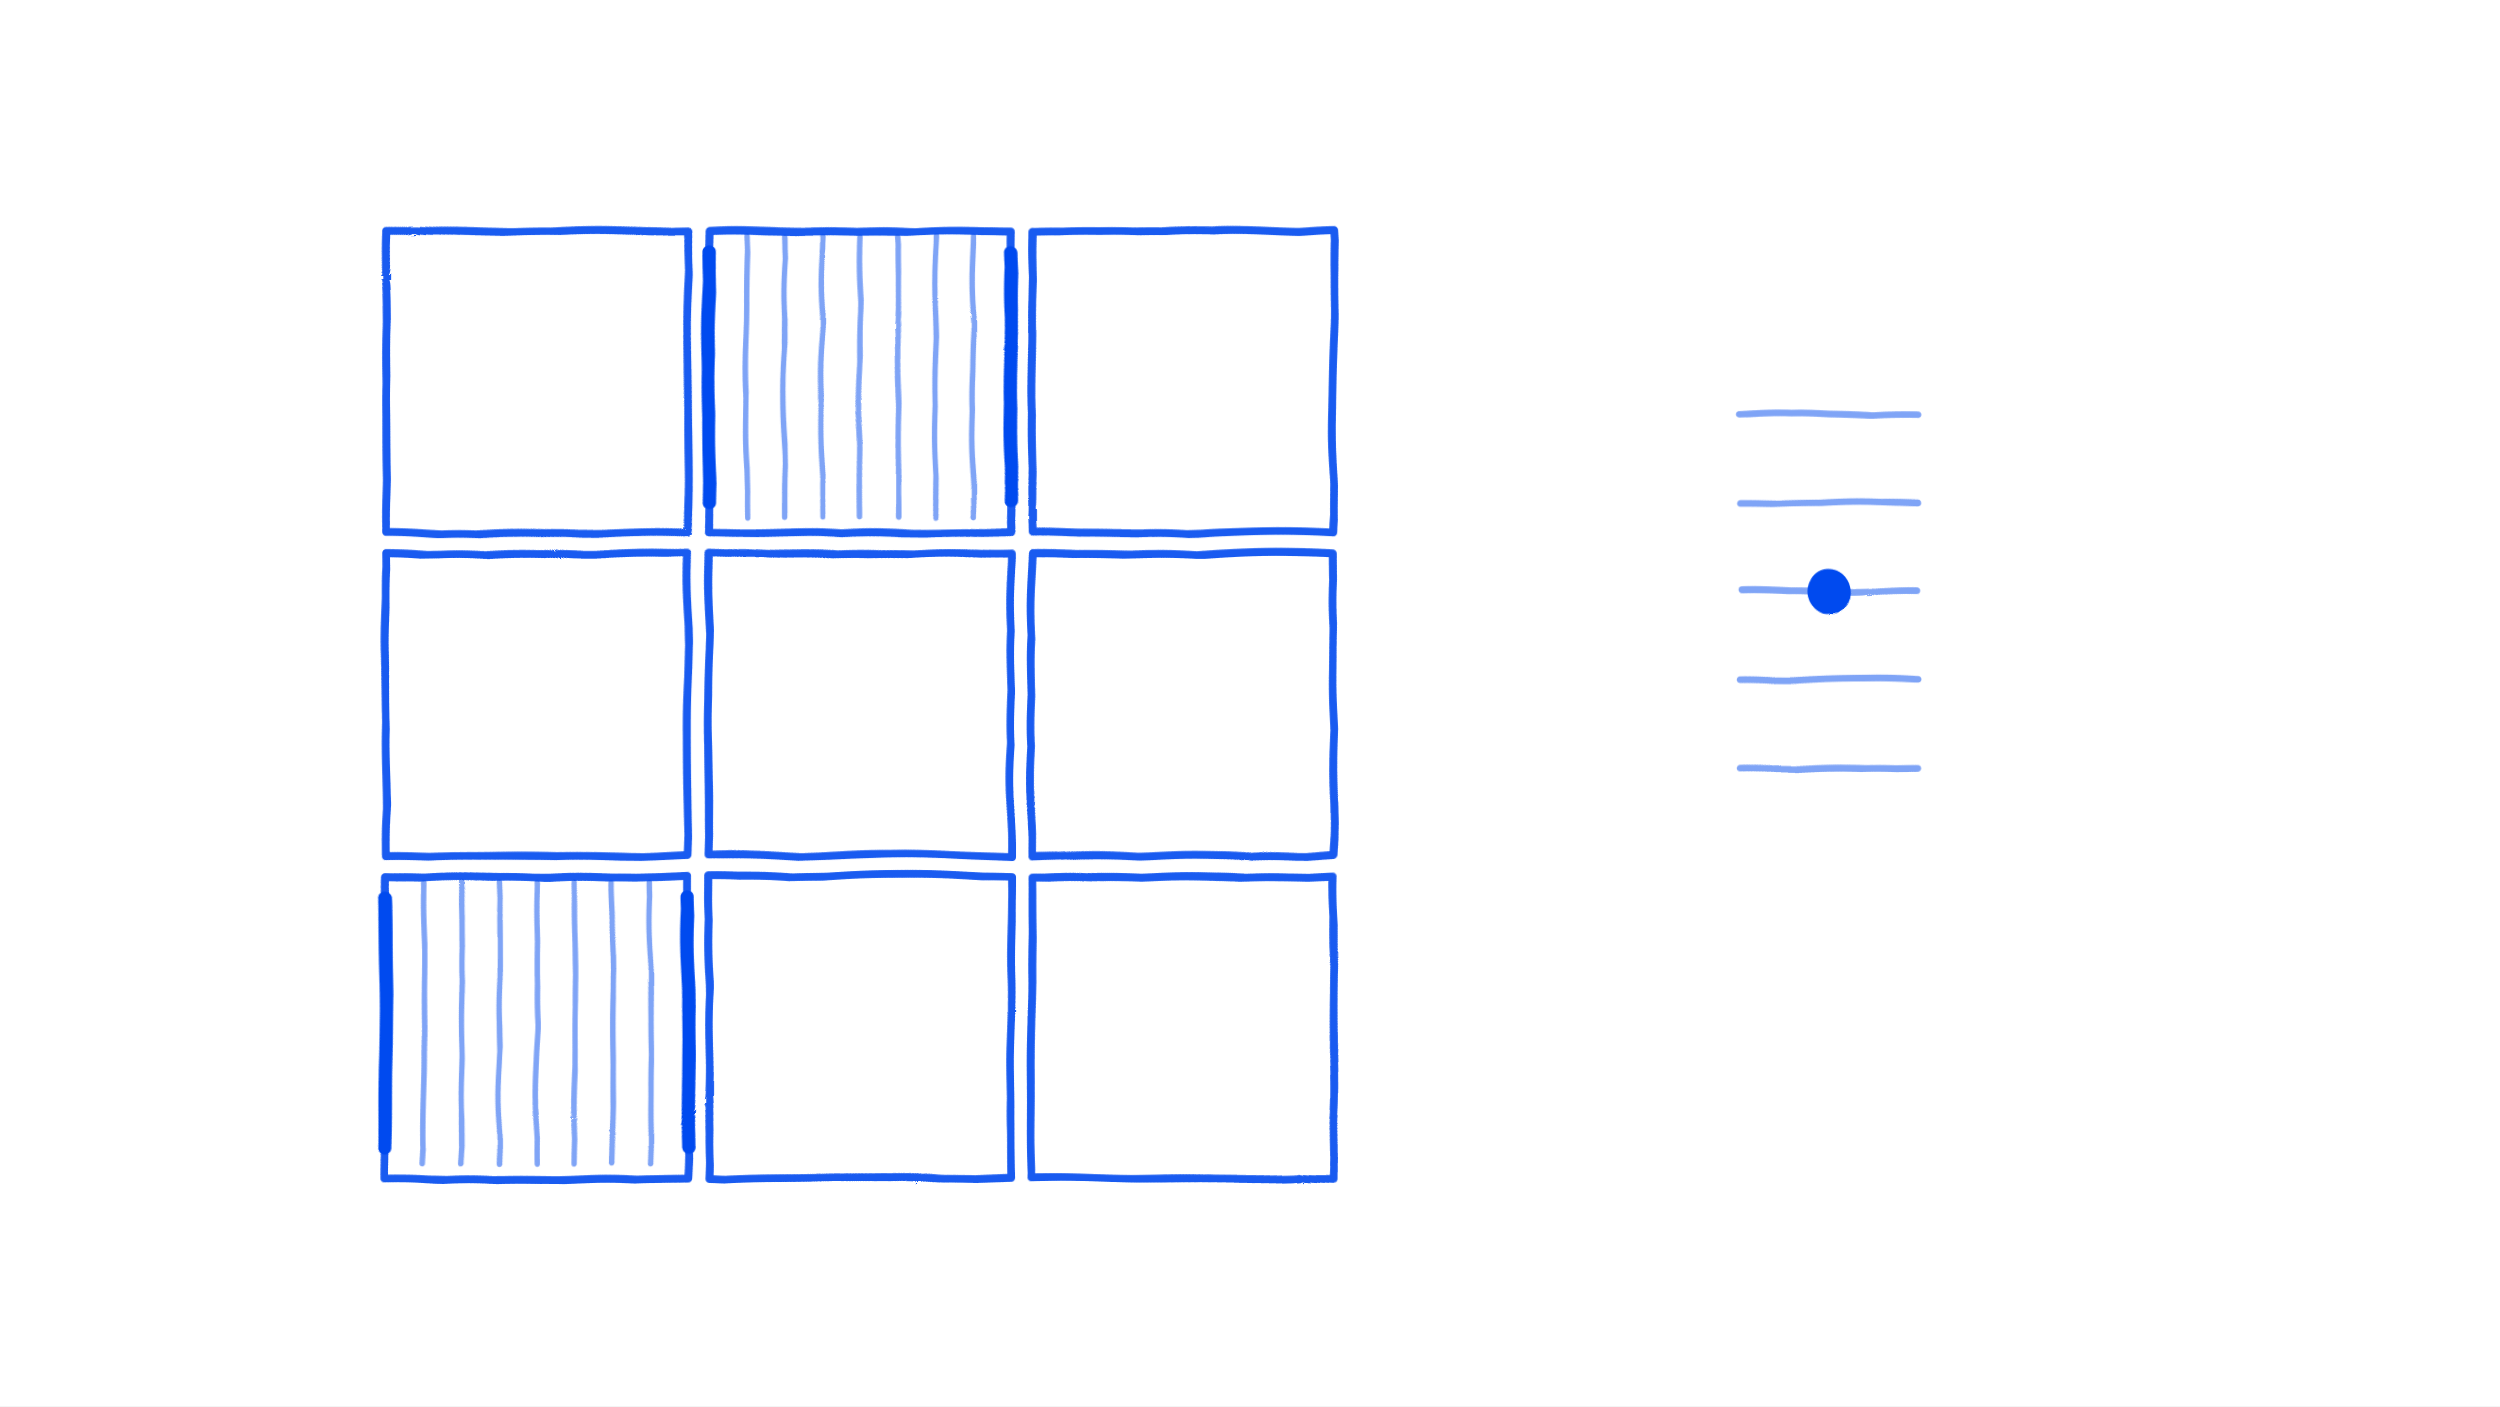
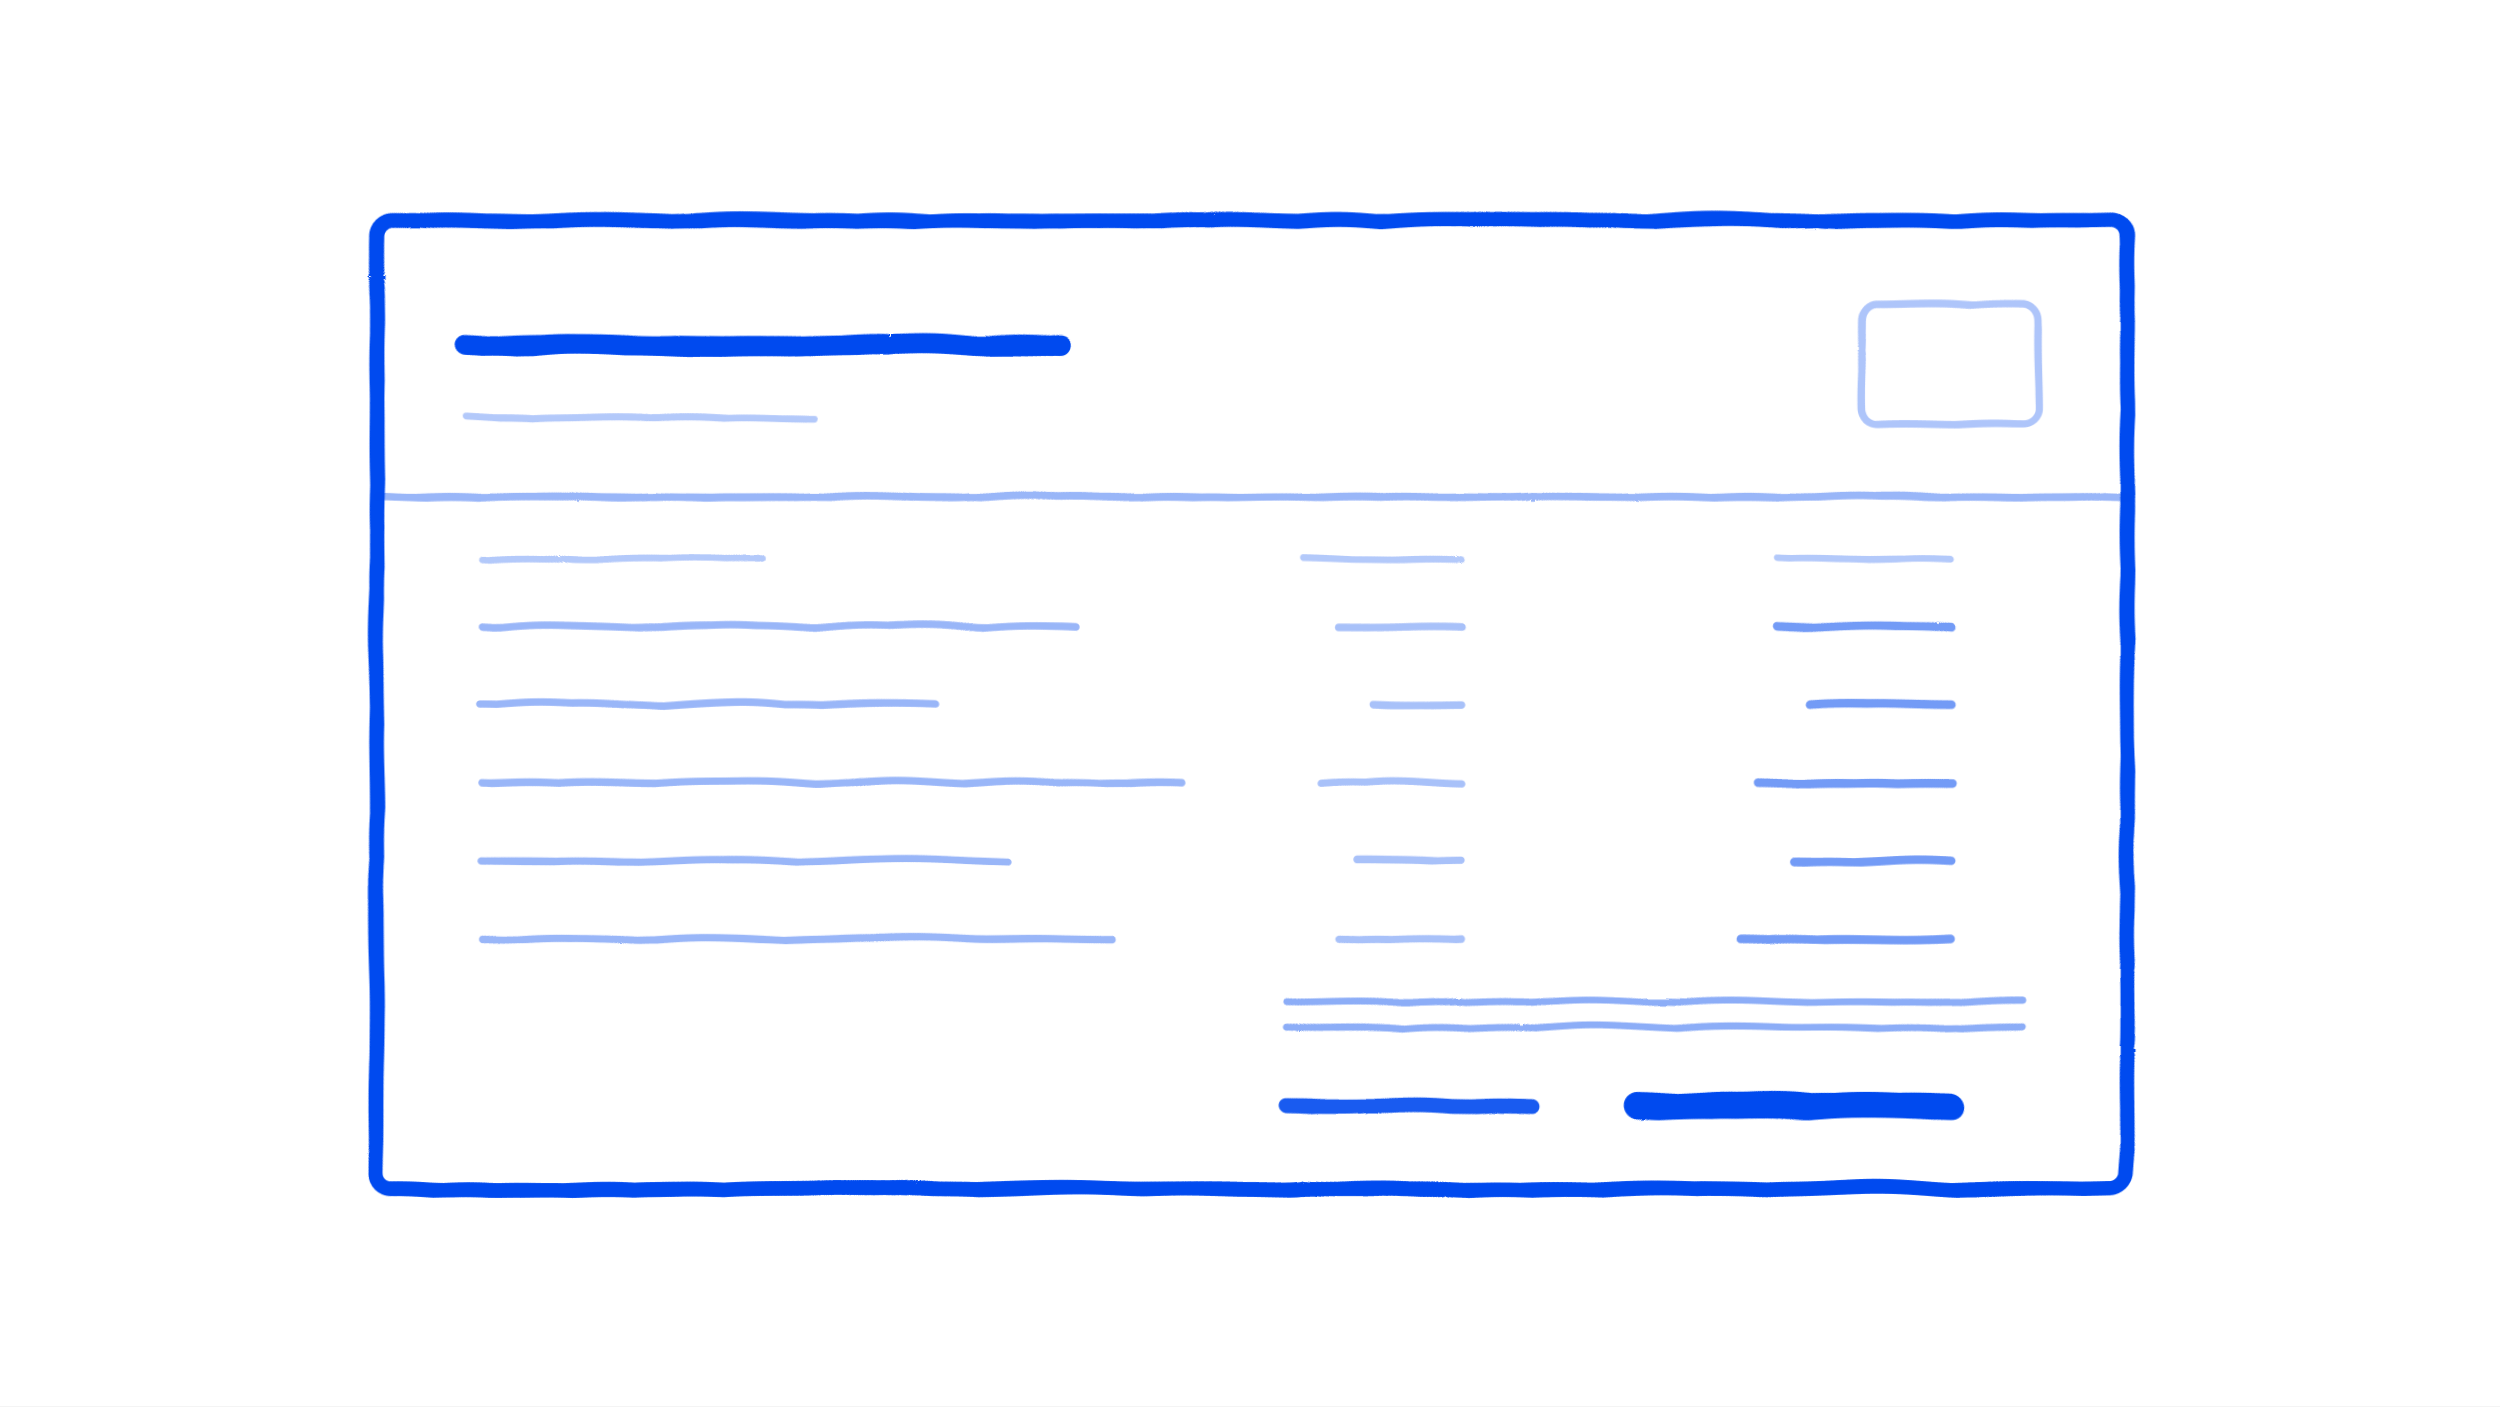
<svg xmlns="http://www.w3.org/2000/svg" viewBox="0 0 960 540" width="960" height="540" role="img" stroke-linejoin="round">
  <defs>
    <filter id="rough" x="-20%" y="-20%" width="140%" height="140%">
      <feTurbulence type="turbulence" baseFrequency="0.016" numOctaves="2" seed="7" result="n" />
      <feDisplacementMap in="SourceGraphic" in2="n" scale="2.4" xChannelSelector="R" yChannelSelector="G" />
    </filter>
  </defs>
  <rect width="960" height="540" fill="#FFFFFF" />
  <g filter="url(#rough)">
-     <rect x="147.5" y="88.0" width="116.0" height="116.0" rx="0" fill="none" stroke="#004AEF" stroke-opacity="0.90" stroke-width="3.0" />
-     <rect x="271.5" y="88.0" width="116.0" height="116.0" rx="0" fill="none" stroke="#004AEF" stroke-opacity="0.90" stroke-width="3.0" />
-     <path d="M286.0,90.0 L286.0,198.0" fill="none" stroke="#004AEF" stroke-opacity="0.50" stroke-width="2.1" stroke-linecap="round" />
-     <path d="M300.5,90.0 L300.5,198.0" fill="none" stroke="#004AEF" stroke-opacity="0.50" stroke-width="2.1" stroke-linecap="round" />
-     <path d="M315.0,90.0 L315.0,198.0" fill="none" stroke="#004AEF" stroke-opacity="0.50" stroke-width="2.1" stroke-linecap="round" />
-     <path d="M329.5,90.0 L329.5,198.0" fill="none" stroke="#004AEF" stroke-opacity="0.50" stroke-width="2.1" stroke-linecap="round" />
-     <path d="M344.0,90.0 L344.0,198.0" fill="none" stroke="#004AEF" stroke-opacity="0.50" stroke-width="2.1" stroke-linecap="round" />
-     <path d="M358.5,90.0 L358.5,198.0" fill="none" stroke="#004AEF" stroke-opacity="0.50" stroke-width="2.1" stroke-linecap="round" />
-     <path d="M373.0,90.0 L373.0,198.0" fill="none" stroke="#004AEF" stroke-opacity="0.50" stroke-width="2.1" stroke-linecap="round" />
-     <path d="M271.5,96.0 L271.5,192.0" fill="none" stroke="#004AEF" stroke-opacity="1.00" stroke-width="5.1" stroke-linecap="round" />
-     <path d="M387.5,96.0 L387.5,192.0" fill="none" stroke="#004AEF" stroke-opacity="1.00" stroke-width="5.1" stroke-linecap="round" />
-     <rect x="395.5" y="88.0" width="116.0" height="116.0" rx="0" fill="none" stroke="#004AEF" stroke-opacity="0.90" stroke-width="3.0" />
-     <rect x="147.5" y="212.0" width="116.0" height="116.0" rx="0" fill="none" stroke="#004AEF" stroke-opacity="0.90" stroke-width="3.0" />
-     <rect x="271.5" y="212.0" width="116.0" height="116.0" rx="0" fill="none" stroke="#004AEF" stroke-opacity="0.90" stroke-width="3.0" />
-     <rect x="395.5" y="212.0" width="116.0" height="116.0" rx="0" fill="none" stroke="#004AEF" stroke-opacity="0.90" stroke-width="3.0" />
-     <rect x="147.5" y="336.0" width="116.0" height="116.0" rx="0" fill="none" stroke="#004AEF" stroke-opacity="0.90" stroke-width="3.0" />
-     <path d="M162.0,338.0 L162.0,446.0" fill="none" stroke="#004AEF" stroke-opacity="0.50" stroke-width="2.1" stroke-linecap="round" />
-     <path d="M176.5,338.0 L176.5,446.0" fill="none" stroke="#004AEF" stroke-opacity="0.50" stroke-width="2.1" stroke-linecap="round" />
-     <path d="M191.0,338.0 L191.0,446.0" fill="none" stroke="#004AEF" stroke-opacity="0.50" stroke-width="2.1" stroke-linecap="round" />
-     <path d="M205.5,338.0 L205.5,446.0" fill="none" stroke="#004AEF" stroke-opacity="0.50" stroke-width="2.1" stroke-linecap="round" />
-     <path d="M220.0,338.0 L220.0,446.0" fill="none" stroke="#004AEF" stroke-opacity="0.50" stroke-width="2.1" stroke-linecap="round" />
-     <path d="M234.5,338.0 L234.5,446.0" fill="none" stroke="#004AEF" stroke-opacity="0.50" stroke-width="2.1" stroke-linecap="round" />
-     <path d="M249.0,338.0 L249.0,446.0" fill="none" stroke="#004AEF" stroke-opacity="0.50" stroke-width="2.1" stroke-linecap="round" />
-     <path d="M147.5,344.0 L147.5,440.0" fill="none" stroke="#004AEF" stroke-opacity="1.00" stroke-width="5.1" stroke-linecap="round" />
-     <path d="M263.5,344.0 L263.5,440.0" fill="none" stroke="#004AEF" stroke-opacity="1.00" stroke-width="5.1" stroke-linecap="round" />
-     <rect x="271.5" y="336.0" width="116.0" height="116.0" rx="0" fill="none" stroke="#004AEF" stroke-opacity="0.90" stroke-width="3.0" />
-     <rect x="395.5" y="336.0" width="116.0" height="116.0" rx="0" fill="none" stroke="#004AEF" stroke-opacity="0.90" stroke-width="3.0" />
-     <path d="M667.8,158.4 L735.8,158.4" fill="none" stroke="#004AEF" stroke-opacity="0.50" stroke-width="2.55" stroke-linecap="round" />
-     <path d="M667.8,192.4 L735.8,192.4" fill="none" stroke="#004AEF" stroke-opacity="0.50" stroke-width="2.55" stroke-linecap="round" />
-     <path d="M667.8,226.4 L735.8,226.4" fill="none" stroke="#004AEF" stroke-opacity="0.50" stroke-width="2.55" stroke-linecap="round" />
-     <path d="M667.8,260.4 L735.8,260.4" fill="none" stroke="#004AEF" stroke-opacity="0.50" stroke-width="2.55" stroke-linecap="round" />
-     <path d="M667.8,294.4 L735.8,294.4" fill="none" stroke="#004AEF" stroke-opacity="0.50" stroke-width="2.55" stroke-linecap="round" />
-     <circle cx="701.8" cy="226.4" r="8.5" fill="#004AEF" fill-opacity="1.00" />
+     <rect x="144.0" y="84.0" width="672.0" height="372.0" rx="6" fill="none" stroke="#004AEF" stroke-opacity="1.00" stroke-width="5.7" />
+     <path d="M178.0,132.0 L406.5,132.0" fill="none" stroke="#004AEF" stroke-opacity="1.00" stroke-width="7.8" stroke-linecap="round" />
+     <path d="M178.0,160.0 L312.4,160.0" fill="none" stroke="#004AEF" stroke-opacity="0.30" stroke-width="2.7" stroke-linecap="round" />
+     <rect x="714.0" y="116.0" width="68.0" height="46.0" rx="6" fill="none" stroke="#004AEF" stroke-opacity="0.32" stroke-width="2.85" />
+     <path d="M144.0,190.0 L816.0,190.0" fill="none" stroke="#004AEF" stroke-opacity="0.40" stroke-width="3.0" stroke-linecap="round" />
+     <path d="M184.3,214.0 L291.8,214.0" fill="none" stroke="#004AEF" stroke-opacity="0.30" stroke-width="2.55" stroke-linecap="round" />
+     <path d="M500.2,214.0 L560.6,214.0" fill="none" stroke="#004AEF" stroke-opacity="0.30" stroke-width="2.55" stroke-linecap="round" />
+     <path d="M681.6,214.0 L748.8,214.0" fill="none" stroke="#004AEF" stroke-opacity="0.30" stroke-width="2.55" stroke-linecap="round" />
+     <path d="M184.3,240.0 L412.8,240.0" fill="none" stroke="#004AEF" stroke-opacity="0.40" stroke-width="2.85" stroke-linecap="round" />
+     <path d="M513.6,240.0 L560.6,240.0" fill="none" stroke="#004AEF" stroke-opacity="0.34" stroke-width="2.85" stroke-linecap="round" />
+     <path d="M681.6,240.0 L748.8,240.0" fill="none" stroke="#004AEF" stroke-opacity="0.55" stroke-width="3.3" stroke-linecap="round" />
+     <path d="M184.3,270.0 L359.0,270.0" fill="none" stroke="#004AEF" stroke-opacity="0.40" stroke-width="2.85" stroke-linecap="round" />
+     <path d="M527.0,270.0 L560.6,270.0" fill="none" stroke="#004AEF" stroke-opacity="0.34" stroke-width="2.85" stroke-linecap="round" />
+     <path d="M695.0,270.0 L748.8,270.0" fill="none" stroke="#004AEF" stroke-opacity="0.55" stroke-width="3.3" stroke-linecap="round" />
+     <path d="M184.3,300.0 L453.1,300.0" fill="none" stroke="#004AEF" stroke-opacity="0.40" stroke-width="2.85" stroke-linecap="round" />
+     <path d="M506.9,300.0 L560.6,300.0" fill="none" stroke="#004AEF" stroke-opacity="0.34" stroke-width="2.85" stroke-linecap="round" />
+     <path d="M674.9,300.0 L748.8,300.0" fill="none" stroke="#004AEF" stroke-opacity="0.55" stroke-width="3.3" stroke-linecap="round" />
+     <path d="M184.3,330.0 L385.9,330.0" fill="none" stroke="#004AEF" stroke-opacity="0.40" stroke-width="2.85" stroke-linecap="round" />
+     <path d="M520.3,330.0 L560.6,330.0" fill="none" stroke="#004AEF" stroke-opacity="0.34" stroke-width="2.85" stroke-linecap="round" />
+     <path d="M688.3,330.0 L748.8,330.0" fill="none" stroke="#004AEF" stroke-opacity="0.55" stroke-width="3.3" stroke-linecap="round" />
+     <path d="M184.3,360.0 L426.2,360.0" fill="none" stroke="#004AEF" stroke-opacity="0.40" stroke-width="2.85" stroke-linecap="round" />
+     <path d="M513.6,360.0 L560.6,360.0" fill="none" stroke="#004AEF" stroke-opacity="0.34" stroke-width="2.85" stroke-linecap="round" />
+     <path d="M668.2,360.0 L748.8,360.0" fill="none" stroke="#004AEF" stroke-opacity="0.55" stroke-width="3.3" stroke-linecap="round" />
+     <path d="M493.4,384.0 L775.7,384.0" fill="none" stroke="#004AEF" stroke-opacity="0.45" stroke-width="2.7" stroke-linecap="round" />
+     <path d="M493.4,394.0 L775.7,394.0" fill="none" stroke="#004AEF" stroke-opacity="0.45" stroke-width="2.7" stroke-linecap="round" />
+     <path d="M493.4,424.0 L587.5,424.0" fill="none" stroke="#004AEF" stroke-opacity="0.90" stroke-width="5.7" stroke-linecap="round" />
+     <path d="M627.8,424.0 L748.8,424.0" fill="none" stroke="#004AEF" stroke-opacity="1.00" stroke-width="10.2" stroke-linecap="round" />
  </g>
</svg>
